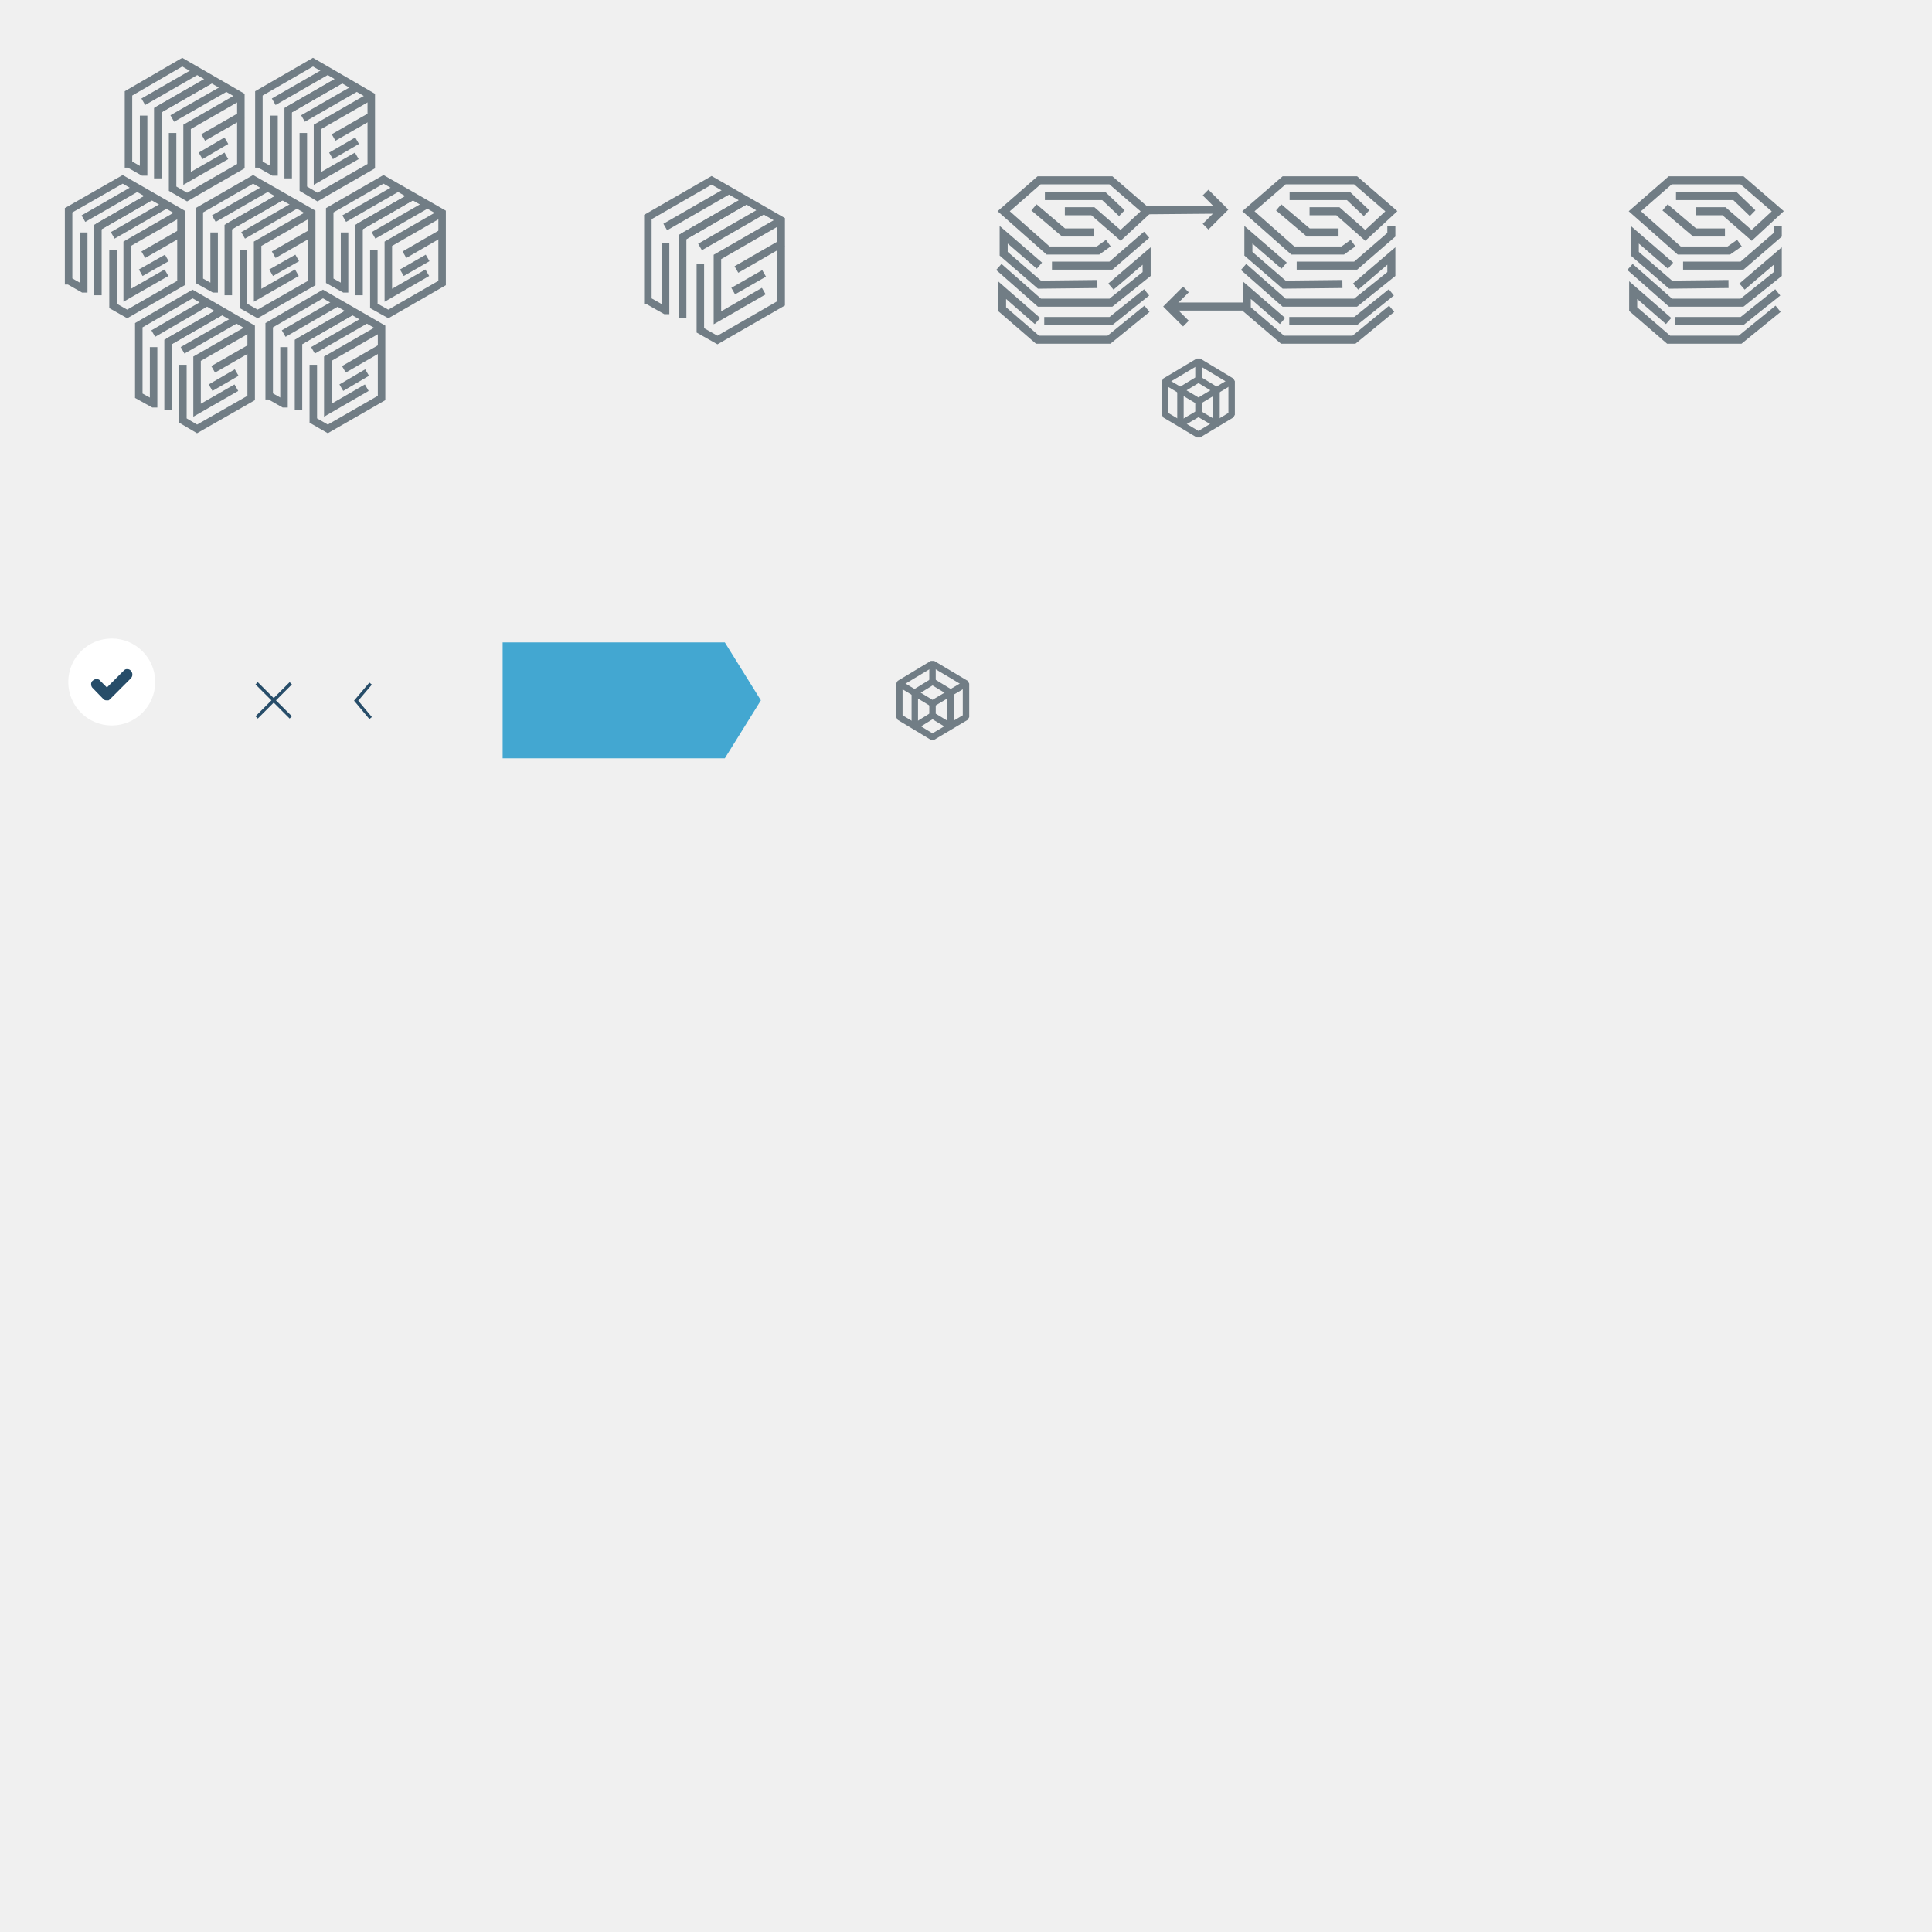
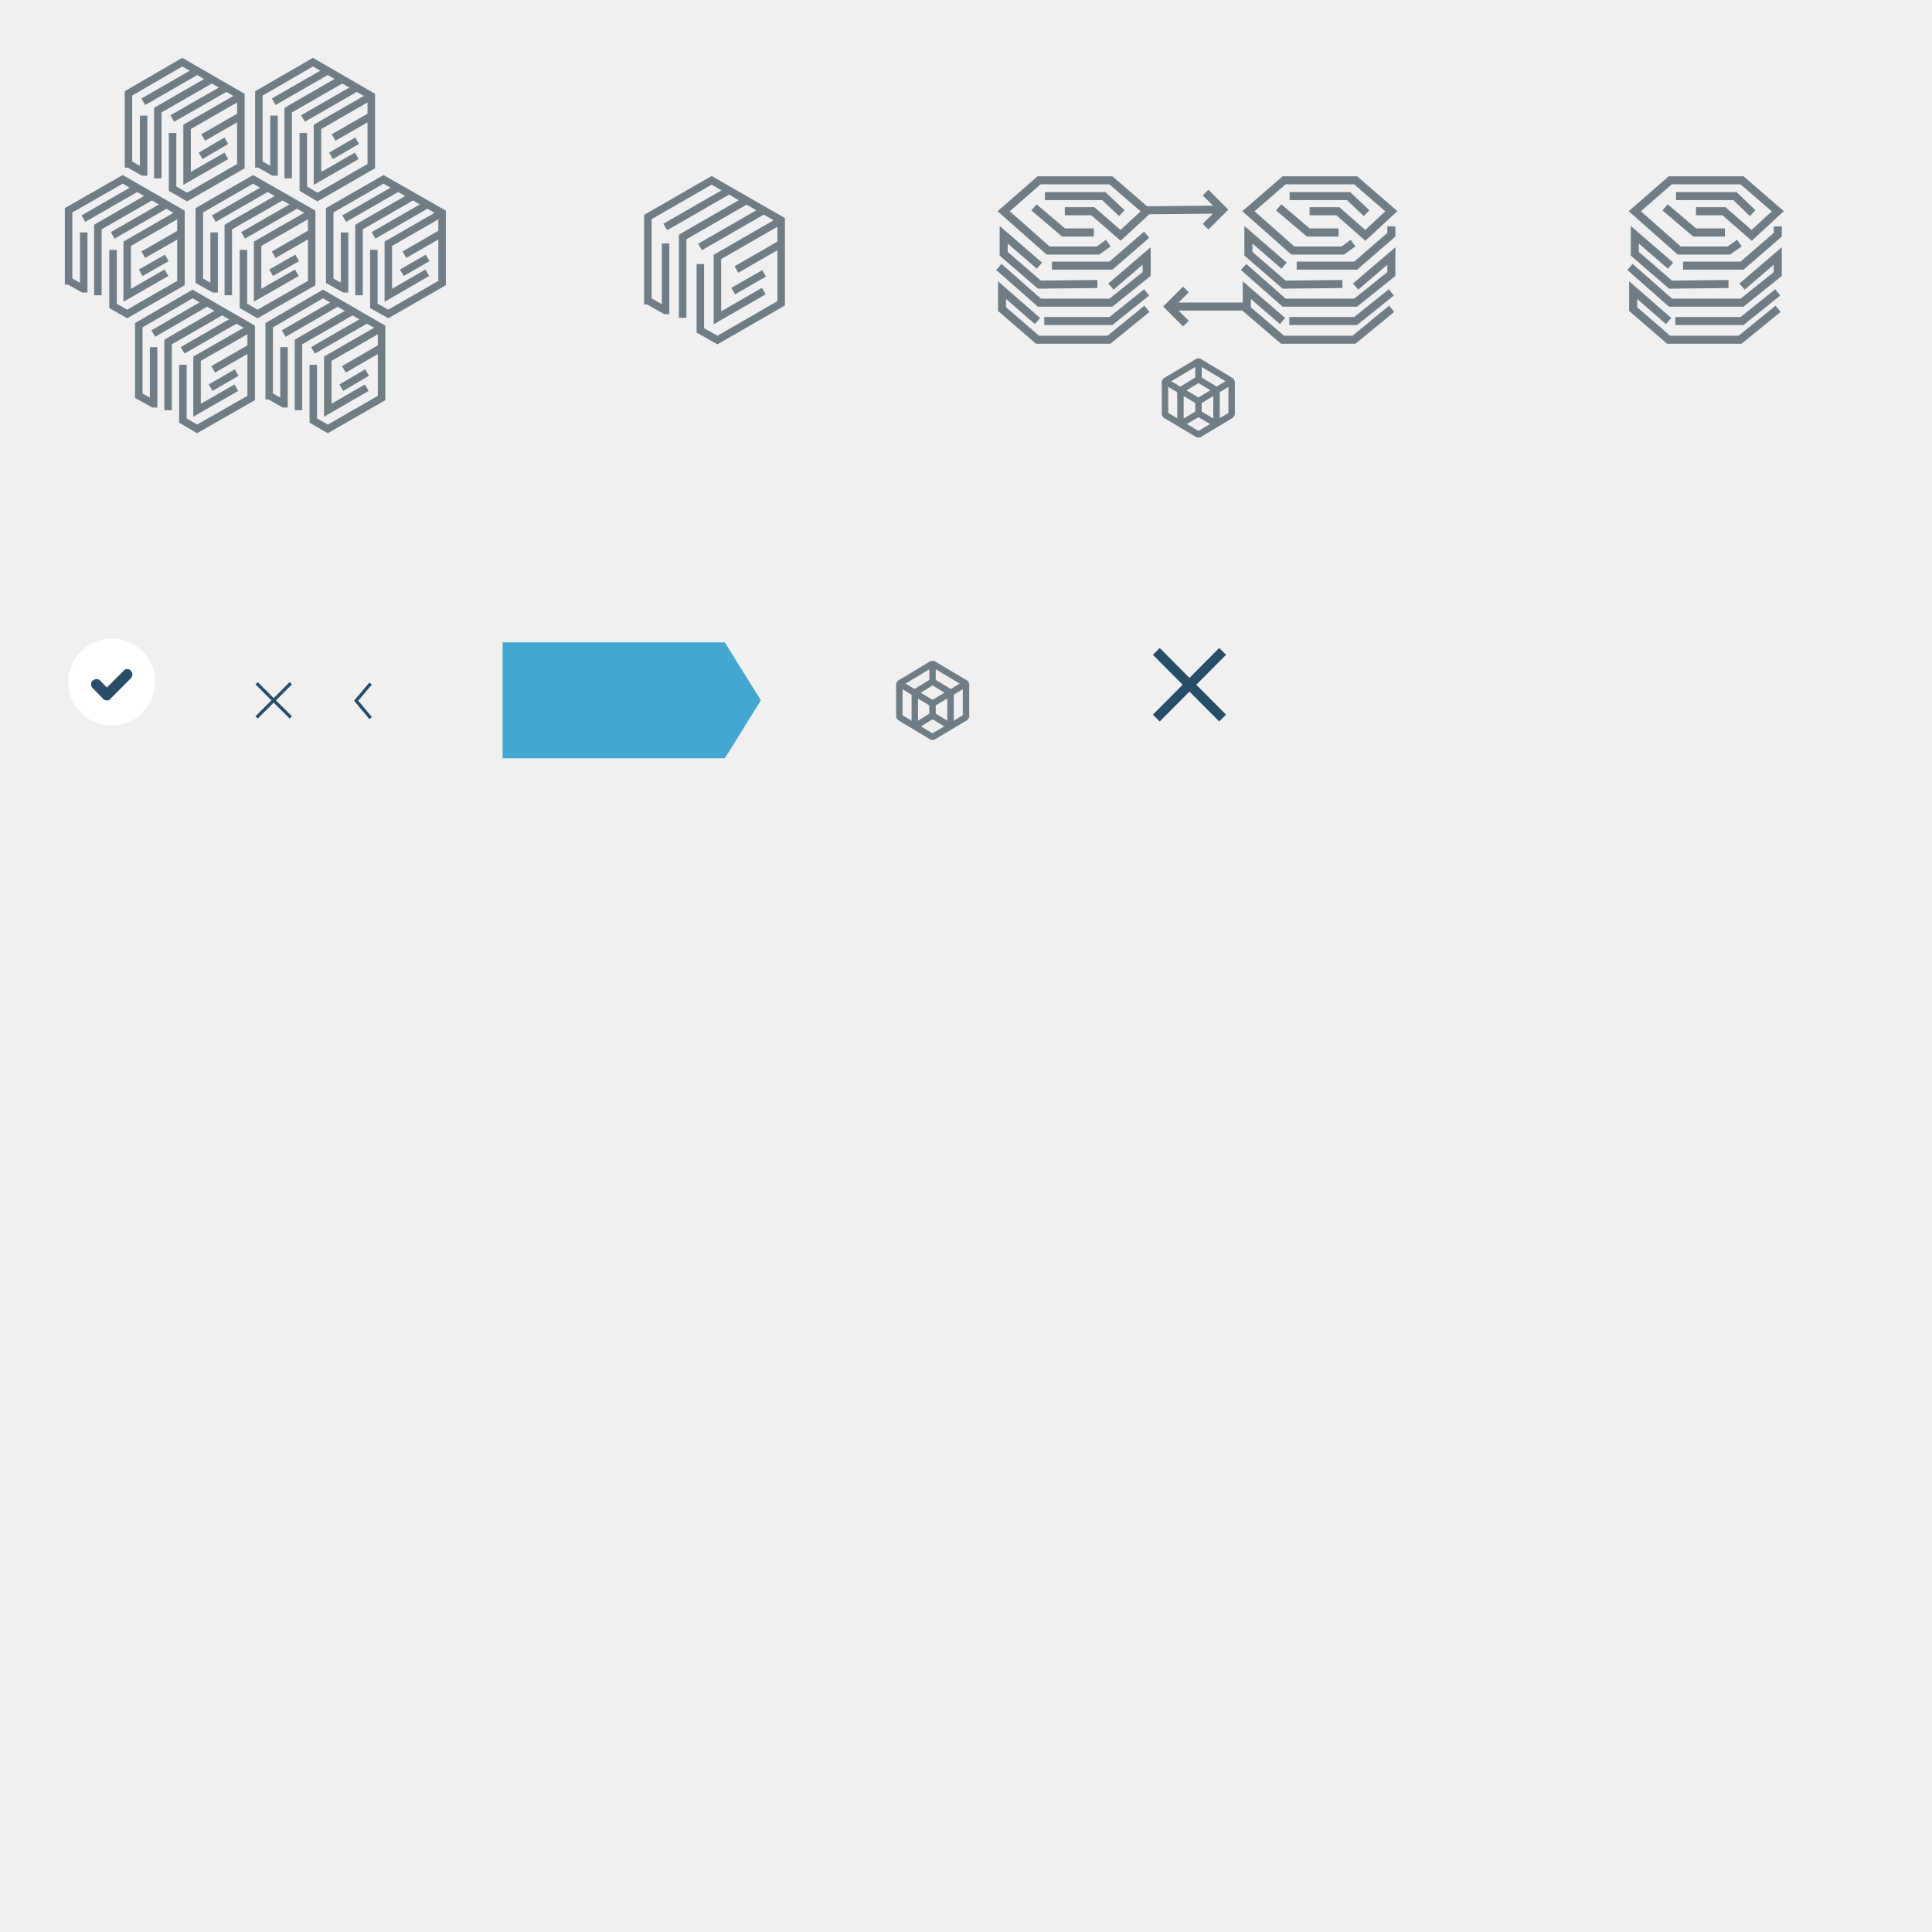
<svg xmlns="http://www.w3.org/2000/svg" version="1.1" id="svgs" x="0px" y="0px" viewBox="0 0 600 600" style="enable-background:new 0 0 600 600;" xml:space="preserve">
  <style type="text/css">
	.st0{fill:none;stroke:#717D85;stroke-width:2.329;stroke-miterlimit:10;}
	.st1{fill:none;stroke:#717D85;stroke-width:2.5;stroke-miterlimit:10;}
	.st2{fill:none;stroke:#717D85;stroke-width:2;stroke-linejoin:bevel;stroke-miterlimit:10;}
	.st3{fill:none;stroke:#717D85;stroke-width:2;stroke-miterlimit:10;}
	.st4{fill:#FFFFFF;}
	.st5{fill:#274D69;}
	.st6{fill:#43A7D1;}
	.st7{fill:none;stroke:#274D69;stroke-miterlimit:10;}
+ 	.st8{fill:none;stroke:#274D69;stroke-width:3;stroke-miterlimit:10;}
</style>
  <g id="horizontal-single">
    <polyline class="st0" points="231.8,62.2 212,73.6 212,98.7  " />
    <line class="st0" x1="206.6" y1="70.5" x2="226.4" y2="59.1" />
    <line class="st0" x1="212" y1="73.6" x2="231.8" y2="62.2" />
    <line class="st0" x1="217.4" y1="76.7" x2="237.2" y2="65.3" />
    <polyline class="st0" points="206.7,75.6 206.7,96.4 206.6,96.4 201.3,93.4 201.2,93.4 201.2,67.4 221,56 242.6,68.4 242.6,87.3    242.6,94.2 222.8,105.6 217.5,102.6 217.5,82  " />
    <polyline class="st0" points="242.6,68.4 222.8,79.8 222.8,98.7 237.2,90.4  " />
    <line class="st0" x1="228.7" y1="83.7" x2="243.1" y2="75.4" />
    <line class="st0" x1="227.7" y1="90.4" x2="237.3" y2="84.9" />
  </g>
  <g id="horizontal-cluster">
    <polyline class="st0" points="47.1,60.9 30.4,70.5 30.4,91.7  " />
    <line class="st0" x1="25.9" y1="67.9" x2="42.6" y2="58.3" />
    <line class="st0" x1="30.4" y1="70.5" x2="47.1" y2="60.9" />
    <line class="st0" x1="35" y1="73.1" x2="51.7" y2="63.5" />
    <polyline class="st0" points="26,72.2 26,89.7 25.8,89.7 21.4,87.2 21.3,87.2 21.3,65.3 38.1,55.7 56.2,66.1 56.2,82.1 56.2,87.9    39.5,97.5 35.1,95 35.1,77.6  " />
    <polyline class="st0" points="56.2,66.1 39.5,75.7 39.5,91.7 51.7,84.7  " />
    <line class="st0" x1="44.5" y1="79.1" x2="56.7" y2="72.1" />
    <line class="st0" x1="43.7" y1="84.7" x2="51.8" y2="80.1" />
    <polyline class="st0" points="87.7,60.9 70.9,70.5 70.9,91.7  " />
    <line class="st0" x1="66.4" y1="67.9" x2="83.1" y2="58.3" />
    <line class="st0" x1="70.9" y1="70.5" x2="87.7" y2="60.9" />
    <line class="st0" x1="75.5" y1="73.1" x2="92.2" y2="63.5" />
    <polyline class="st0" points="66.5,72.2 66.5,89.7 66.4,89.7 61.9,87.2 61.9,87.2 61.9,65.3 78.6,55.7 96.8,66.1 96.8,82.1    96.8,87.9 80,97.5 75.6,95 75.6,77.6  " />
    <polyline class="st0" points="96.8,66.1 80,75.7 80,91.7 92.2,84.7  " />
    <line class="st0" x1="85" y1="79.1" x2="97.2" y2="72.1" />
    <line class="st0" x1="84.2" y1="84.7" x2="92.3" y2="80.1" />
    <polyline class="st0" points="128.2,60.9 111.5,70.5 111.5,91.7  " />
    <line class="st0" x1="106.9" y1="67.9" x2="123.6" y2="58.3" />
    <line class="st0" x1="111.5" y1="70.5" x2="128.2" y2="60.9" />
    <line class="st0" x1="116" y1="73.1" x2="132.7" y2="63.5" />
    <polyline class="st0" points="107,72.2 107,89.7 106.9,89.7 102.4,87.2 102.4,87.2 102.4,65.3 119.1,55.7 137.3,66.1 137.3,82.1    137.3,87.9 120.6,97.5 116.1,95 116.1,77.6  " />
    <polyline class="st0" points="137.3,66.1 120.6,75.7 120.6,91.7 132.7,84.7  " />
    <line class="st0" x1="125.6" y1="79.1" x2="137.7" y2="72.1" />
    <line class="st0" x1="124.8" y1="84.7" x2="132.8" y2="80.1" />
    <polyline class="st0" points="65.7,24.6 49,34.2 49,55.4  " />
    <line class="st0" x1="44.5" y1="31.6" x2="61.2" y2="22" />
    <line class="st0" x1="49" y1="34.2" x2="65.7" y2="24.6" />
    <line class="st0" x1="53.5" y1="36.8" x2="70.3" y2="27.2" />
    <polyline class="st0" points="44.6,35.9 44.6,53.4 44.4,53.4 40,50.9 39.9,50.9 39.9,29 56.6,19.3 74.8,29.8 74.8,45.8 74.8,51.6    58.1,61.2 53.6,58.6 53.6,41.3  " />
    <polyline class="st0" points="74.8,29.8 58.1,39.4 58.1,55.4 70.3,48.4  " />
    <line class="st0" x1="63.1" y1="42.7" x2="75.3" y2="35.7" />
    <line class="st0" x1="62.3" y1="48.4" x2="70.3" y2="43.7" />
    <polyline class="st0" points="106.2,24.6 89.5,34.2 89.5,55.4  " />
    <line class="st0" x1="85" y1="31.6" x2="101.7" y2="22" />
    <line class="st0" x1="89.5" y1="34.2" x2="106.2" y2="24.6" />
    <line class="st0" x1="94.1" y1="36.8" x2="110.8" y2="27.2" />
    <polyline class="st0" points="85.1,35.9 85.1,53.4 84.9,53.4 80.5,50.9 80.4,50.9 80.4,29 97.2,19.3 115.3,29.8 115.3,45.8    115.3,51.6 98.6,61.2 94.2,58.6 94.2,41.3  " />
    <polyline class="st0" points="115.3,29.8 98.6,39.4 98.6,55.4 110.8,48.4  " />
    <line class="st0" x1="103.6" y1="42.7" x2="115.8" y2="35.7" />
    <line class="st0" x1="102.8" y1="48.4" x2="110.9" y2="43.7" />
    <polyline class="st0" points="68.9,96.6 52.2,106.2 52.2,127.4  " />
    <line class="st0" x1="47.6" y1="103.6" x2="64.3" y2="93.9" />
    <line class="st0" x1="52.2" y1="106.2" x2="68.9" y2="96.6" />
    <line class="st0" x1="56.7" y1="108.8" x2="73.4" y2="99.2" />
    <polyline class="st0" points="47.7,107.8 47.7,125.4 47.6,125.4 43.1,122.9 43.1,122.9 43.1,101 59.8,91.3 78,101.8 78,117.8    78,123.6 61.2,133.2 56.8,130.6 56.8,113.3  " />
    <polyline class="st0" points="78,101.8 61.2,111.4 61.2,127.4 73.4,120.4  " />
    <line class="st0" x1="66.2" y1="114.7" x2="78.4" y2="107.7" />
    <line class="st0" x1="65.4" y1="120.4" x2="73.5" y2="115.7" />
    <polyline class="st0" points="109.4,96.6 92.7,106.2 92.7,127.4  " />
    <line class="st0" x1="88.1" y1="103.6" x2="104.9" y2="93.9" />
    <line class="st0" x1="92.7" y1="106.2" x2="109.4" y2="96.6" />
    <line class="st0" x1="97.2" y1="108.8" x2="113.9" y2="99.2" />
    <polyline class="st0" points="88.2,107.8 88.2,125.4 88.1,125.4 83.7,122.9 83.6,122.9 83.6,101 100.3,91.3 118.5,101.8    118.5,117.8 118.5,123.6 101.8,133.2 97.3,130.6 97.3,113.3  " />
    <polyline class="st0" points="118.5,101.8 101.8,111.4 101.8,127.4 113.9,120.4  " />
    <line class="st0" x1="106.8" y1="114.7" x2="118.9" y2="107.7" />
    <line class="st0" x1="106" y1="120.4" x2="114" y2="115.7" />
  </g>
  <g id="vertical-redundant">
    <polyline class="st1" points="322.8,82.5 311.7,72.9 311.7,78.8 322.8,88.4 340.8,88.2  " />
    <polyline class="st1" points="345,89 356.1,79.5 356.1,85.1 345,94 322.8,94 310.2,82.9  " />
    <polyline class="st1" points="356.1,90.8 345,99.7 324.3,99.7  " />
    <polyline class="st1" points="322.2,99.7 311.2,90.1 311.2,96 322.2,105.5 344.4,105.5 356.2,95.9  " />
    <polyline class="st1" points="330.7,65.6 339.4,65.6 348,73.1 356.1,65.6 345,56 322.7,56 311.7,65.6 325.5,77.8 341,77.8    344.2,75.5  " />
    <polyline class="st1" points="321.1,64.4 330.3,72.2 339.7,72.2  " />
    <polyline class="st1" points="324.5,60.9 342.8,60.9 348.4,66.2  " />
    <polyline class="st1" points="402.7,82.5 421,82.5 432.1,72.9 432.1,70.3  " />
    <polyline class="st1" points="398.8,82.5 387.7,72.9 387.7,78.8 398.8,88.4 416.9,88.2  " />
    <polyline class="st1" points="421,89 432.1,79.5 432.1,85.1 421,94 398.8,94 386.2,82.9  " />
    <polyline class="st1" points="432.1,90.8 421,99.7 400.4,99.7  " />
    <polyline class="st1" points="398.3,99.7 387.2,90.1 387.2,96 398.3,105.5 420.5,105.5 432.2,95.9  " />
    <polyline class="st1" points="406.7,65.6 415.5,65.6 424,73.1 432.1,65.6 421,56 398.8,56 387.7,65.6 401.5,77.8 417,77.8    420.2,75.5  " />
    <polyline class="st1" points="397.1,64.4 406.3,72.2 415.7,72.2  " />
    <polyline class="st1" points="400.5,60.9 418.8,60.9 424.4,66.2  " />
    <polyline class="st2" points="366.6,131.7 366.6,121.2 372.2,117.8 377.8,121.2 377.8,131.7 372.2,128.4 372.2,124  " />
    <line class="st2" x1="366.6" y1="131.7" x2="372.2" y2="128.4" />
    <path class="st3" d="M372.2,128.4" />
    <polyline class="st3" points="372.2,112.4 372.2,115.1 372.2,118.1  " />
    <polyline class="st2" points="382.5,118.4 372.2,124.6 361.8,118.4  " />
    <polygon class="st2" points="382.5,128.8 372.2,135 361.8,128.8 361.8,118.4 372.2,112.2 382.5,118.4  " />
    <polyline class="st1" points="326.7,82.5 345,82.5 356.1,72.9  " />
    <line class="st1" x1="387.5" y1="95.2" x2="363.8" y2="95.2" />
    <polyline class="st1" points="368.3,100.5 363,95.2 368.3,89.9  " />
    <line class="st1" x1="356.1" y1="65.3" x2="379" y2="65.1" />
    <polyline class="st1" points="374.4,59.8 379.7,65.1 374.4,70.4  " />
  </g>
  <g id="vertical-single">
    <polyline class="st1" points="522.7,82.5 541,82.5 552.1,72.9 552.1,70.3  " />
    <polyline class="st1" points="518.8,82.5 507.7,72.9 507.7,78.8 518.8,88.4 536.8,88.2  " />
    <polyline class="st1" points="541,89 552.1,79.5 552.1,85.1 541,94 518.8,94 506.2,82.9  " />
    <polyline class="st1" points="552.1,90.8 541,99.7 520.3,99.7  " />
    <polyline class="st1" points="518.2,99.7 507.2,90.1 507.2,96 518.2,105.5 540.4,105.5 552.2,95.9  " />
    <polyline class="st1" points="526.7,65.6 535.4,65.6 544,73.1 552.1,65.6 541,56 518.7,56 507.7,65.6 521.5,77.8 536.9,77.8    540.2,75.5  " />
    <polyline class="st1" points="517.1,64.4 526.3,72.2 535.7,72.2  " />
    <polyline class="st1" points="520.5,60.9 538.8,60.9 544.3,66.2  " />
  </g>
  <g id="check">
    <circle class="st4" cx="34.7" cy="211.8" r="13.5" />
    <path id="_x3E_check-mark" class="st5" d="M33.1,217.5c-0.2,0-0.4,0-0.6-0.1c-0.2-0.1-0.4-0.2-0.5-0.4l-3.2-3.3   c-0.2-0.2-0.3-0.3-0.4-0.6c-0.1-0.2-0.1-0.4-0.1-0.6s0-0.4,0.1-0.6c0.1-0.2,0.2-0.4,0.4-0.5c0.2-0.2,0.3-0.3,0.6-0.4   c0.2-0.1,0.4-0.1,0.6-0.1s0.4,0,0.6,0.1s0.4,0.2,0.5,0.4l2.1,2.1l5.2-5.2c0.2-0.2,0.3-0.3,0.5-0.4c0.2-0.1,0.4-0.1,0.6-0.1   c0.2,0,0.4,0,0.6,0.1c0.2,0.1,0.4,0.2,0.5,0.4s0.3,0.3,0.4,0.6c0.1,0.2,0.1,0.4,0.1,0.6c0,0.2,0,0.4-0.1,0.6   c-0.1,0.2-0.2,0.4-0.4,0.6l-6.4,6.4c-0.2,0.2-0.3,0.3-0.5,0.4C33.5,217.5,33.3,217.5,33.1,217.5z" />
  </g>
  <g id="next-btn">
    <polygon class="st6" points="225.1,199.5 156.1,199.5 156.1,235.5 225.1,235.5 236.3,217.5  " />
  </g>
  <g id="cancel-x">
    <line class="st7" x1="79.7" y1="212.2" x2="90.3" y2="222.8" />
    <line class="st7" x1="90.3" y1="212.2" x2="79.7" y2="222.8" />
  </g>
  <g id="back-arrow">
    <polyline class="st7" points="115.1,223 110.6,217.6 115.1,212.3  " />
  </g>
  <g id="monitor">
    <polyline class="st2" points="284.1,225.6 284.1,215.1 289.6,211.7 295.2,215.1 295.2,225.6 289.6,222.2 289.6,217.8  " />
    <line class="st2" x1="284.1" y1="225.6" x2="289.6" y2="222.2" />
    <path class="st3" d="M289.6,222.2" />
    <polyline class="st3" points="289.6,206.3 289.6,209 289.6,211.9  " />
    <polyline class="st2" points="300,212.3 289.6,218.5 279.3,212.3  " />
    <polygon class="st2" points="300,222.7 289.6,228.9 279.3,222.7 279.3,212.3 289.6,206.1 300,212.3  " />
  </g>
+   <g>
+     <line class="st8" x1="359.1" y1="202.3" x2="379.7" y2="223" />
+     <line class="st8" x1="379.7" y1="202.3" x2="359.1" y2="223" />
+   </g>
</svg>
